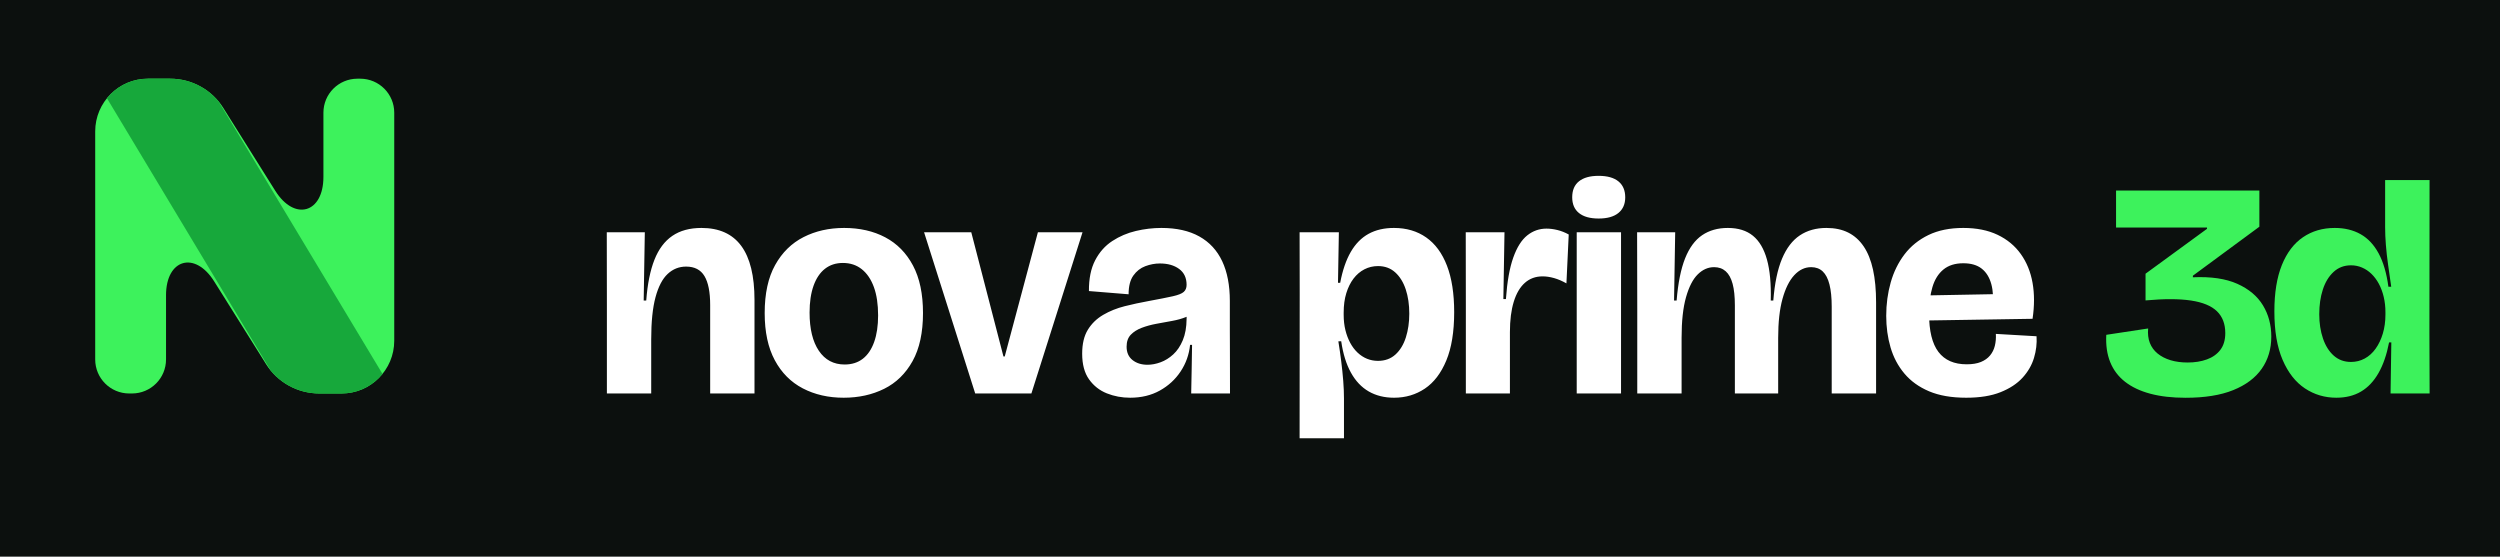
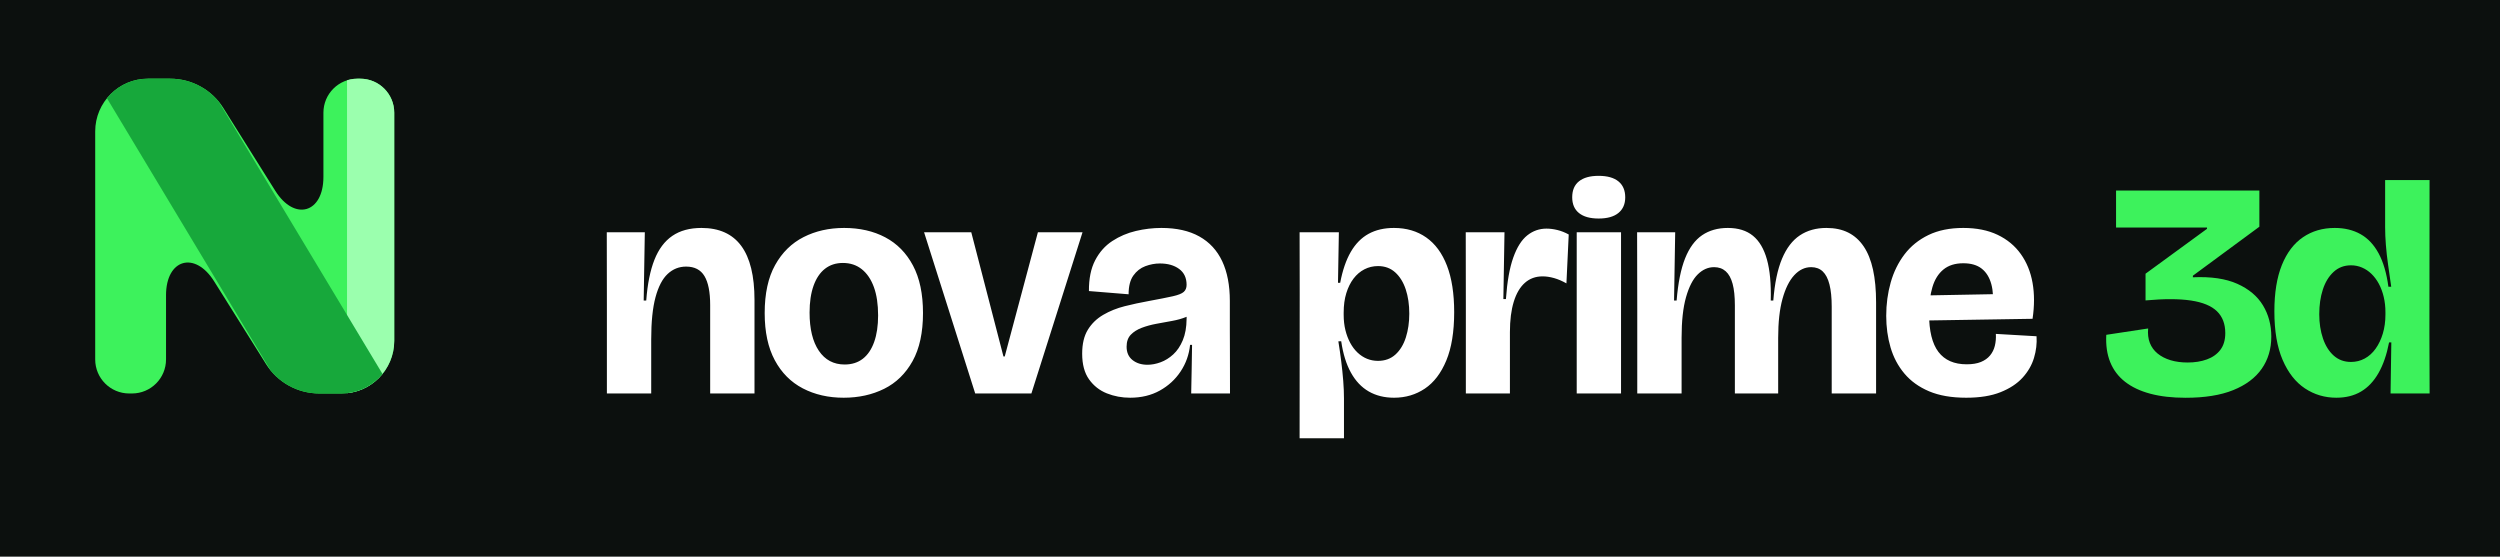
<svg xmlns="http://www.w3.org/2000/svg" viewBox="0 0 521 116" width="521" height="116">
  <defs />
  <rect width="521" height="116" fill="#0C100E" />
  <g transform="translate(10 8.2) scale(.82)">
    <clipPath id="nf0">
      <path d="M12.00 81.36L12.00 23.39C12.00 16.00 18.00 10.00 25.39 10.00L31.05 10.00C36.56 10.00 41.68 12.83 44.60 17.50L57.76 38.48C62.66 46.29 70.00 44.18 70.00 34.96L70.00 18.64C70.00 13.87 73.87 10.00 78.64 10.00L79.36 10.00C84.13 10.00 88.00 13.87 88.00 18.64L88.00 76.61C88.00 84.00 82.00 90.00 74.61 90.00L68.95 90.00C63.44 90.00 58.32 87.17 55.40 82.50L42.24 61.52C37.34 53.71 30.00 55.82 30.00 65.04L30.00 81.36C30.00 86.13 26.13 90.00 21.36 90.00L20.64 90.00C15.87 90.00 12.00 86.13 12.00 81.36Z" />
    </clipPath>
    <g clip-path="url(#nf0)">
      <rect width="100" height="100" fill="#3DF25C" />
+       <rect x="76" width="40" height="100" fill="#9BFFAE" />
      <path d="M12 10L39.9 10L88 90L60.1 90Z" fill="#17A83B" />
    </g>
  </g>
  <path d="M126.475 82.0V63.728L126.453 48.4H134.379L134.144 62.629H134.677Q135.061 57.488 136.379 54.149Q137.696 50.811 140.112 49.157Q142.528 47.504 146.187 47.504Q151.723 47.504 154.48 51.248Q157.237 54.992 157.237 62.512V82.0H148V63.568Q148 59.515 146.811 57.536Q145.621 55.557 142.987 55.557Q140.779 55.557 139.141 57.088Q137.504 58.619 136.608 61.941Q135.712 65.264 135.712 70.715V82.0ZM175.819 82.885Q171.04 82.885 167.307 80.939Q163.573 78.992 161.467 75.072Q159.36 71.152 159.36 65.243Q159.36 59.141 161.541 55.227Q163.723 51.312 167.467 49.408Q171.211 47.504 175.915 47.504Q180.789 47.504 184.491 49.461Q188.192 51.419 190.272 55.344Q192.352 59.269 192.352 65.232Q192.352 71.344 190.181 75.253Q188.011 79.163 184.267 81.024Q180.523 82.885 175.819 82.885ZM176.021 75.963Q178.261 75.963 179.808 74.768Q181.355 73.573 182.176 71.264Q182.997 68.955 182.997 65.733Q182.997 62.245 182.117 59.829Q181.237 57.413 179.6 56.107Q177.963 54.8 175.659 54.8Q173.472 54.8 171.92 56.016Q170.368 57.232 169.541 59.557Q168.715 61.883 168.715 65.136Q168.715 70.245 170.651 73.104Q172.587 75.963 176.021 75.963ZM203.232 82.0 192.576 48.4H202.411L209.12 74.288H209.387L216.299 48.4H225.6L214.944 82.0ZM235.52 82.885Q232.949 82.885 230.672 81.979Q228.395 81.072 226.96 79.061Q225.525 77.051 225.525 73.712Q225.525 70.64 226.709 68.715Q227.893 66.789 229.915 65.611Q231.936 64.432 234.389 63.813Q236.843 63.195 239.328 62.747Q242.731 62.117 244.416 61.739Q246.101 61.36 246.693 60.832Q247.285 60.304 247.285 59.365Q247.285 57.189 245.733 56.048Q244.181 54.907 241.728 54.907Q240.203 54.907 238.688 55.472Q237.173 56.037 236.187 57.429Q235.2 58.821 235.2 61.328L226.933 60.656Q226.901 56.805 228.229 54.251Q229.557 51.696 231.803 50.229Q234.048 48.763 236.715 48.133Q239.381 47.504 242.027 47.504Q246.763 47.504 249.936 49.275Q253.109 51.045 254.704 54.432Q256.299 57.819 256.299 62.725V68.805Q256.309 70.992 256.315 73.211Q256.32 75.429 256.325 77.621Q256.331 79.813 256.331 82.0H248.245Q248.299 79.547 248.341 77.077Q248.384 74.608 248.427 71.877H248.011Q247.701 74.907 246.043 77.408Q244.384 79.909 241.701 81.397Q239.019 82.885 235.52 82.885ZM239.136 76.016Q240.448 76.016 241.861 75.499Q243.275 74.981 244.501 73.861Q245.728 72.741 246.496 70.901Q247.264 69.061 247.285 66.469L247.296 64.955L249.013 64.677Q248.448 65.552 247.163 66.069Q245.877 66.587 244.261 66.88Q242.645 67.173 240.997 67.477Q239.349 67.781 237.941 68.315Q236.533 68.848 235.659 69.755Q234.784 70.661 234.784 72.251Q234.784 74.053 236.016 75.035Q237.248 76.016 239.136 76.016ZM270.837 91.333 270.859 61.083 270.837 48.4H279.019L278.837 58.939H279.296Q280.032 55.035 281.504 52.496Q282.976 49.957 285.211 48.731Q287.445 47.504 290.496 47.504Q294.4 47.504 297.221 49.483Q300.043 51.461 301.547 55.365Q303.051 59.269 303.051 65.061Q303.051 71.184 301.408 75.136Q299.765 79.088 296.939 80.987Q294.112 82.885 290.517 82.885Q287.52 82.885 285.253 81.584Q282.987 80.283 281.531 77.653Q280.075 75.024 279.509 71.12L278.912 71.131Q279.253 73.232 279.515 75.328Q279.776 77.424 279.931 79.371Q280.085 81.317 280.085 83.088V91.333ZM287.168 75.205Q289.355 75.205 290.811 73.883Q292.267 72.56 292.981 70.315Q293.696 68.069 293.696 65.371Q293.696 62.544 292.955 60.309Q292.213 58.075 290.763 56.763Q289.312 55.451 287.179 55.451Q285.653 55.451 284.347 56.123Q283.04 56.795 282.08 58.053Q281.12 59.312 280.571 61.093Q280.021 62.875 280.021 65.147V65.605Q280.021 67.344 280.384 68.805Q280.747 70.267 281.387 71.456Q282.027 72.645 282.923 73.488Q283.819 74.331 284.891 74.768Q285.963 75.205 287.168 75.205ZM305.483 82.0V64.304L305.461 48.4H313.536L313.301 62.32H313.835Q314.219 56.891 315.365 53.675Q316.512 50.459 318.283 49.051Q320.053 47.643 322.283 47.643Q323.381 47.643 324.571 47.936Q325.76 48.229 326.923 48.869L326.443 59.056Q325.131 58.309 323.872 57.952Q322.613 57.595 321.483 57.595Q319.307 57.595 317.787 58.939Q316.267 60.283 315.467 62.885Q314.667 65.488 314.667 69.211V82.0ZM328.587 82.0V48.4H337.824V82.0ZM333.152 45.541Q330.475 45.541 329.061 44.4Q327.648 43.259 327.648 41.112Q327.648 38.908 329.067 37.777Q330.486 36.645 333.15 36.645Q335.872 36.645 337.285 37.803Q338.699 38.96 338.699 41.125Q338.699 43.217 337.283 44.379Q335.867 45.541 333.152 45.541ZM341.205 82.0V64.251L341.173 48.4H349.109L348.875 62.629H349.408Q349.856 57.157 351.173 53.845Q352.491 50.533 354.72 49.019Q356.949 47.504 360.075 47.504Q363.317 47.504 365.312 49.131Q367.307 50.757 368.235 54.096Q369.163 57.435 369.024 62.629H369.557Q369.984 57.221 371.376 53.909Q372.768 50.597 375.088 49.051Q377.408 47.504 380.629 47.504Q383.243 47.504 385.163 48.464Q387.083 49.424 388.389 51.349Q389.696 53.275 390.336 56.192Q390.976 59.109 390.976 63.024V82.0H381.728V63.909Q381.728 61.125 381.264 59.291Q380.8 57.456 379.856 56.565Q378.912 55.675 377.44 55.675Q375.477 55.675 373.925 57.349Q372.373 59.024 371.472 62.283Q370.571 65.541 370.571 70.395V82.0H361.547V63.621Q361.547 60.891 361.077 59.147Q360.608 57.403 359.643 56.539Q358.677 55.675 357.216 55.675Q355.339 55.675 353.813 57.179Q352.288 58.683 351.365 61.941Q350.443 65.2 350.443 70.395V82.0ZM409.76 82.885Q405.184 82.885 402.021 81.547Q398.859 80.208 396.875 77.845Q394.891 75.483 393.989 72.4Q393.088 69.317 393.088 65.819Q393.088 62.171 394.021 58.869Q394.955 55.568 396.896 53.013Q398.837 50.459 401.883 48.981Q404.928 47.504 409.152 47.504Q413.291 47.504 416.293 48.933Q419.296 50.363 421.136 52.939Q422.976 55.515 423.584 58.949Q424.192 62.384 423.584 66.437L398.837 66.832V61.616L416.565 61.285L415.243 64.304Q415.563 61.307 414.987 59.205Q414.411 57.104 412.987 55.984Q411.563 54.864 409.152 54.864Q406.592 54.864 405.003 56.171Q403.413 57.477 402.715 59.84Q402.016 62.203 402.016 65.381Q402.016 70.768 403.973 73.344Q405.931 75.92 409.856 75.92Q411.637 75.92 412.821 75.435Q414.005 74.949 414.725 74.08Q415.445 73.211 415.728 72.059Q416.011 70.907 415.936 69.584L424.416 70.075Q424.565 72.336 423.883 74.592Q423.2 76.848 421.499 78.715Q419.797 80.581 416.907 81.733Q414.016 82.885 409.76 82.885Z" fill="#fff" />
  <path d="M455.483 82.896Q451.28 82.896 448.128 82.053Q444.976 81.211 442.869 79.568Q440.763 77.925 439.771 75.477Q438.779 73.029 438.949 69.776L447.675 68.453Q447.515 70.128 448.021 71.445Q448.528 72.763 449.643 73.675Q450.757 74.587 452.341 75.067Q453.925 75.547 455.909 75.547Q458.149 75.547 459.931 74.896Q461.712 74.245 462.731 72.896Q463.749 71.547 463.749 69.413Q463.749 66.555 462.016 64.869Q460.283 63.184 456.603 62.629Q452.923 62.075 447.131 62.608V57.04L459.941 47.685V47.419H440.987V39.707H470.853V47.248L456.997 57.456V57.787Q462.661 57.531 466.267 59.152Q469.872 60.773 471.605 63.643Q473.339 66.512 473.339 70.149Q473.339 74.0 471.344 76.853Q469.349 79.707 465.403 81.301Q461.456 82.896 455.483 82.896ZM486.896 82.885Q483.28 82.885 480.352 80.944Q477.424 79.003 475.701 75.013Q473.979 71.024 473.979 64.891Q473.979 59.099 475.541 55.232Q477.104 51.365 479.947 49.435Q482.789 47.504 486.565 47.504Q489.616 47.504 491.92 48.789Q494.224 50.075 495.696 52.784Q497.168 55.493 497.744 59.76H498.331Q497.989 57.371 497.68 55.189Q497.371 53.008 497.216 51.035Q497.061 49.061 497.061 47.355V37.52H506.32L506.288 69.435L506.331 82.0H498.192L498.352 71.355H497.883Q497.147 75.173 495.68 77.744Q494.213 80.315 492.037 81.6Q489.861 82.885 486.896 82.885ZM489.947 75.429Q491.493 75.429 492.811 74.715Q494.128 74 495.083 72.661Q496.037 71.323 496.581 69.515Q497.125 67.707 497.125 65.531V65.072Q497.125 63.365 496.763 61.856Q496.4 60.347 495.755 59.147Q495.109 57.947 494.219 57.083Q493.328 56.219 492.24 55.755Q491.152 55.291 489.947 55.291Q487.813 55.291 486.32 56.667Q484.827 58.043 484.08 60.341Q483.333 62.64 483.333 65.477Q483.333 68.261 484.107 70.533Q484.88 72.805 486.357 74.117Q487.835 75.429 489.947 75.429Z" fill="#3DF25C" />
</svg>
